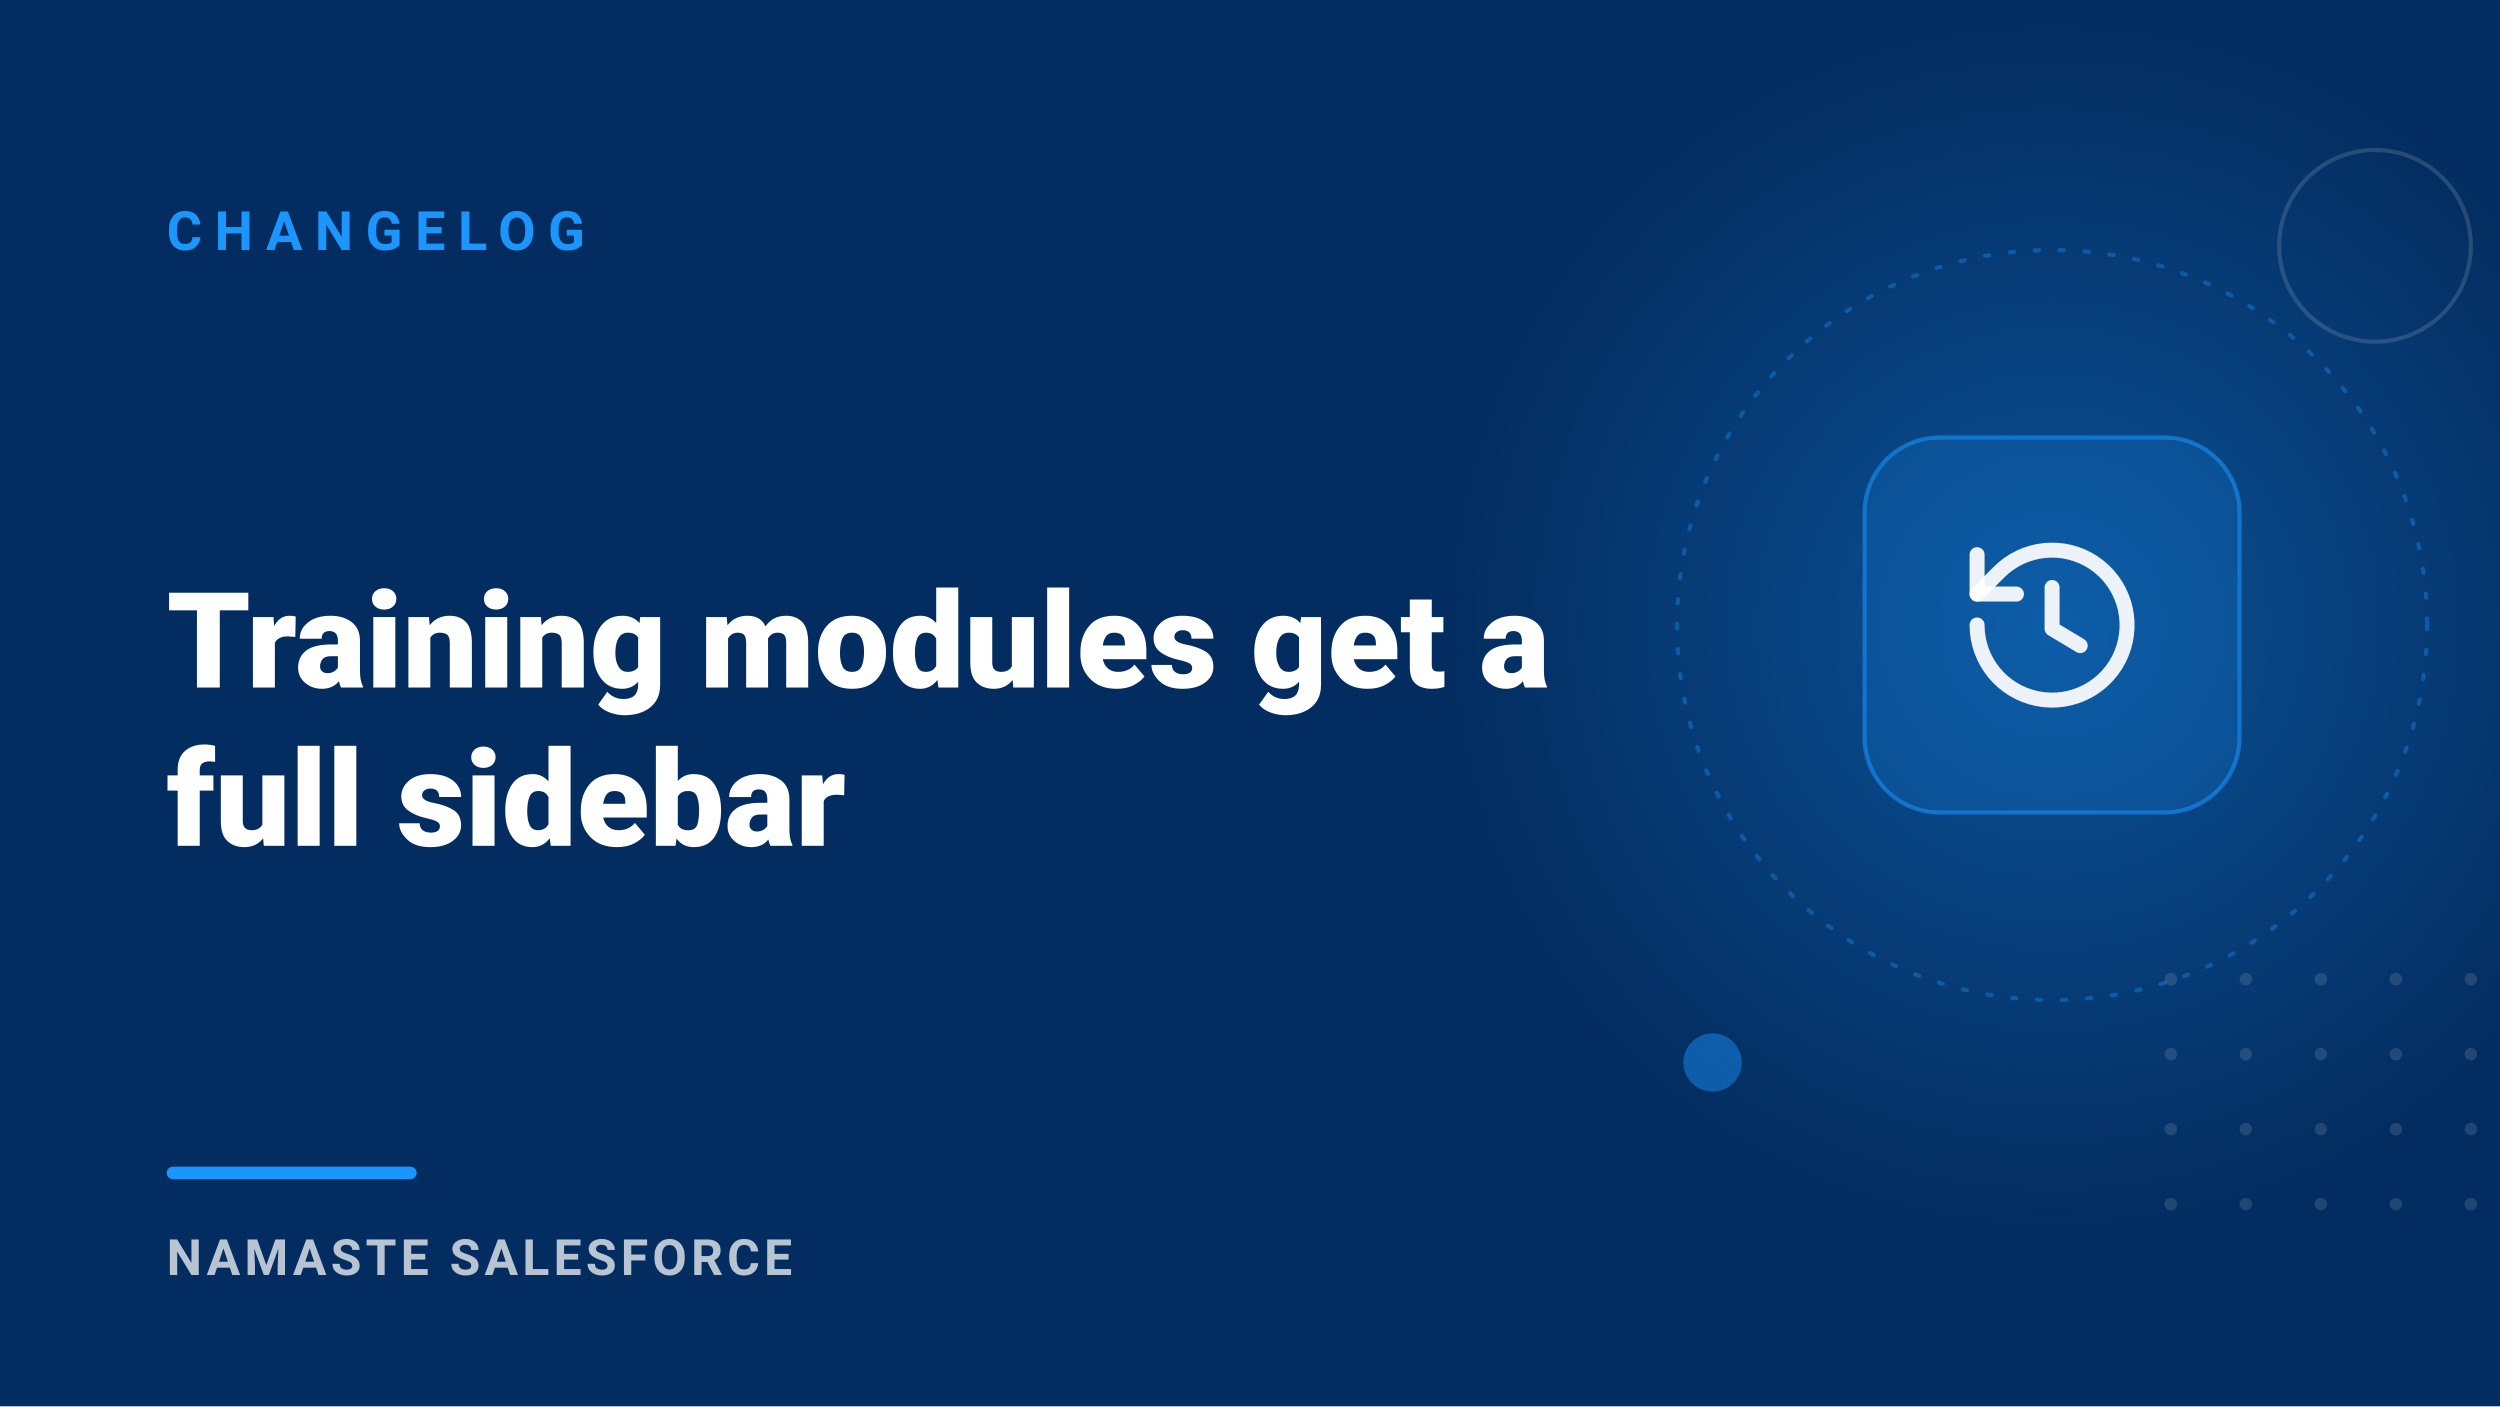
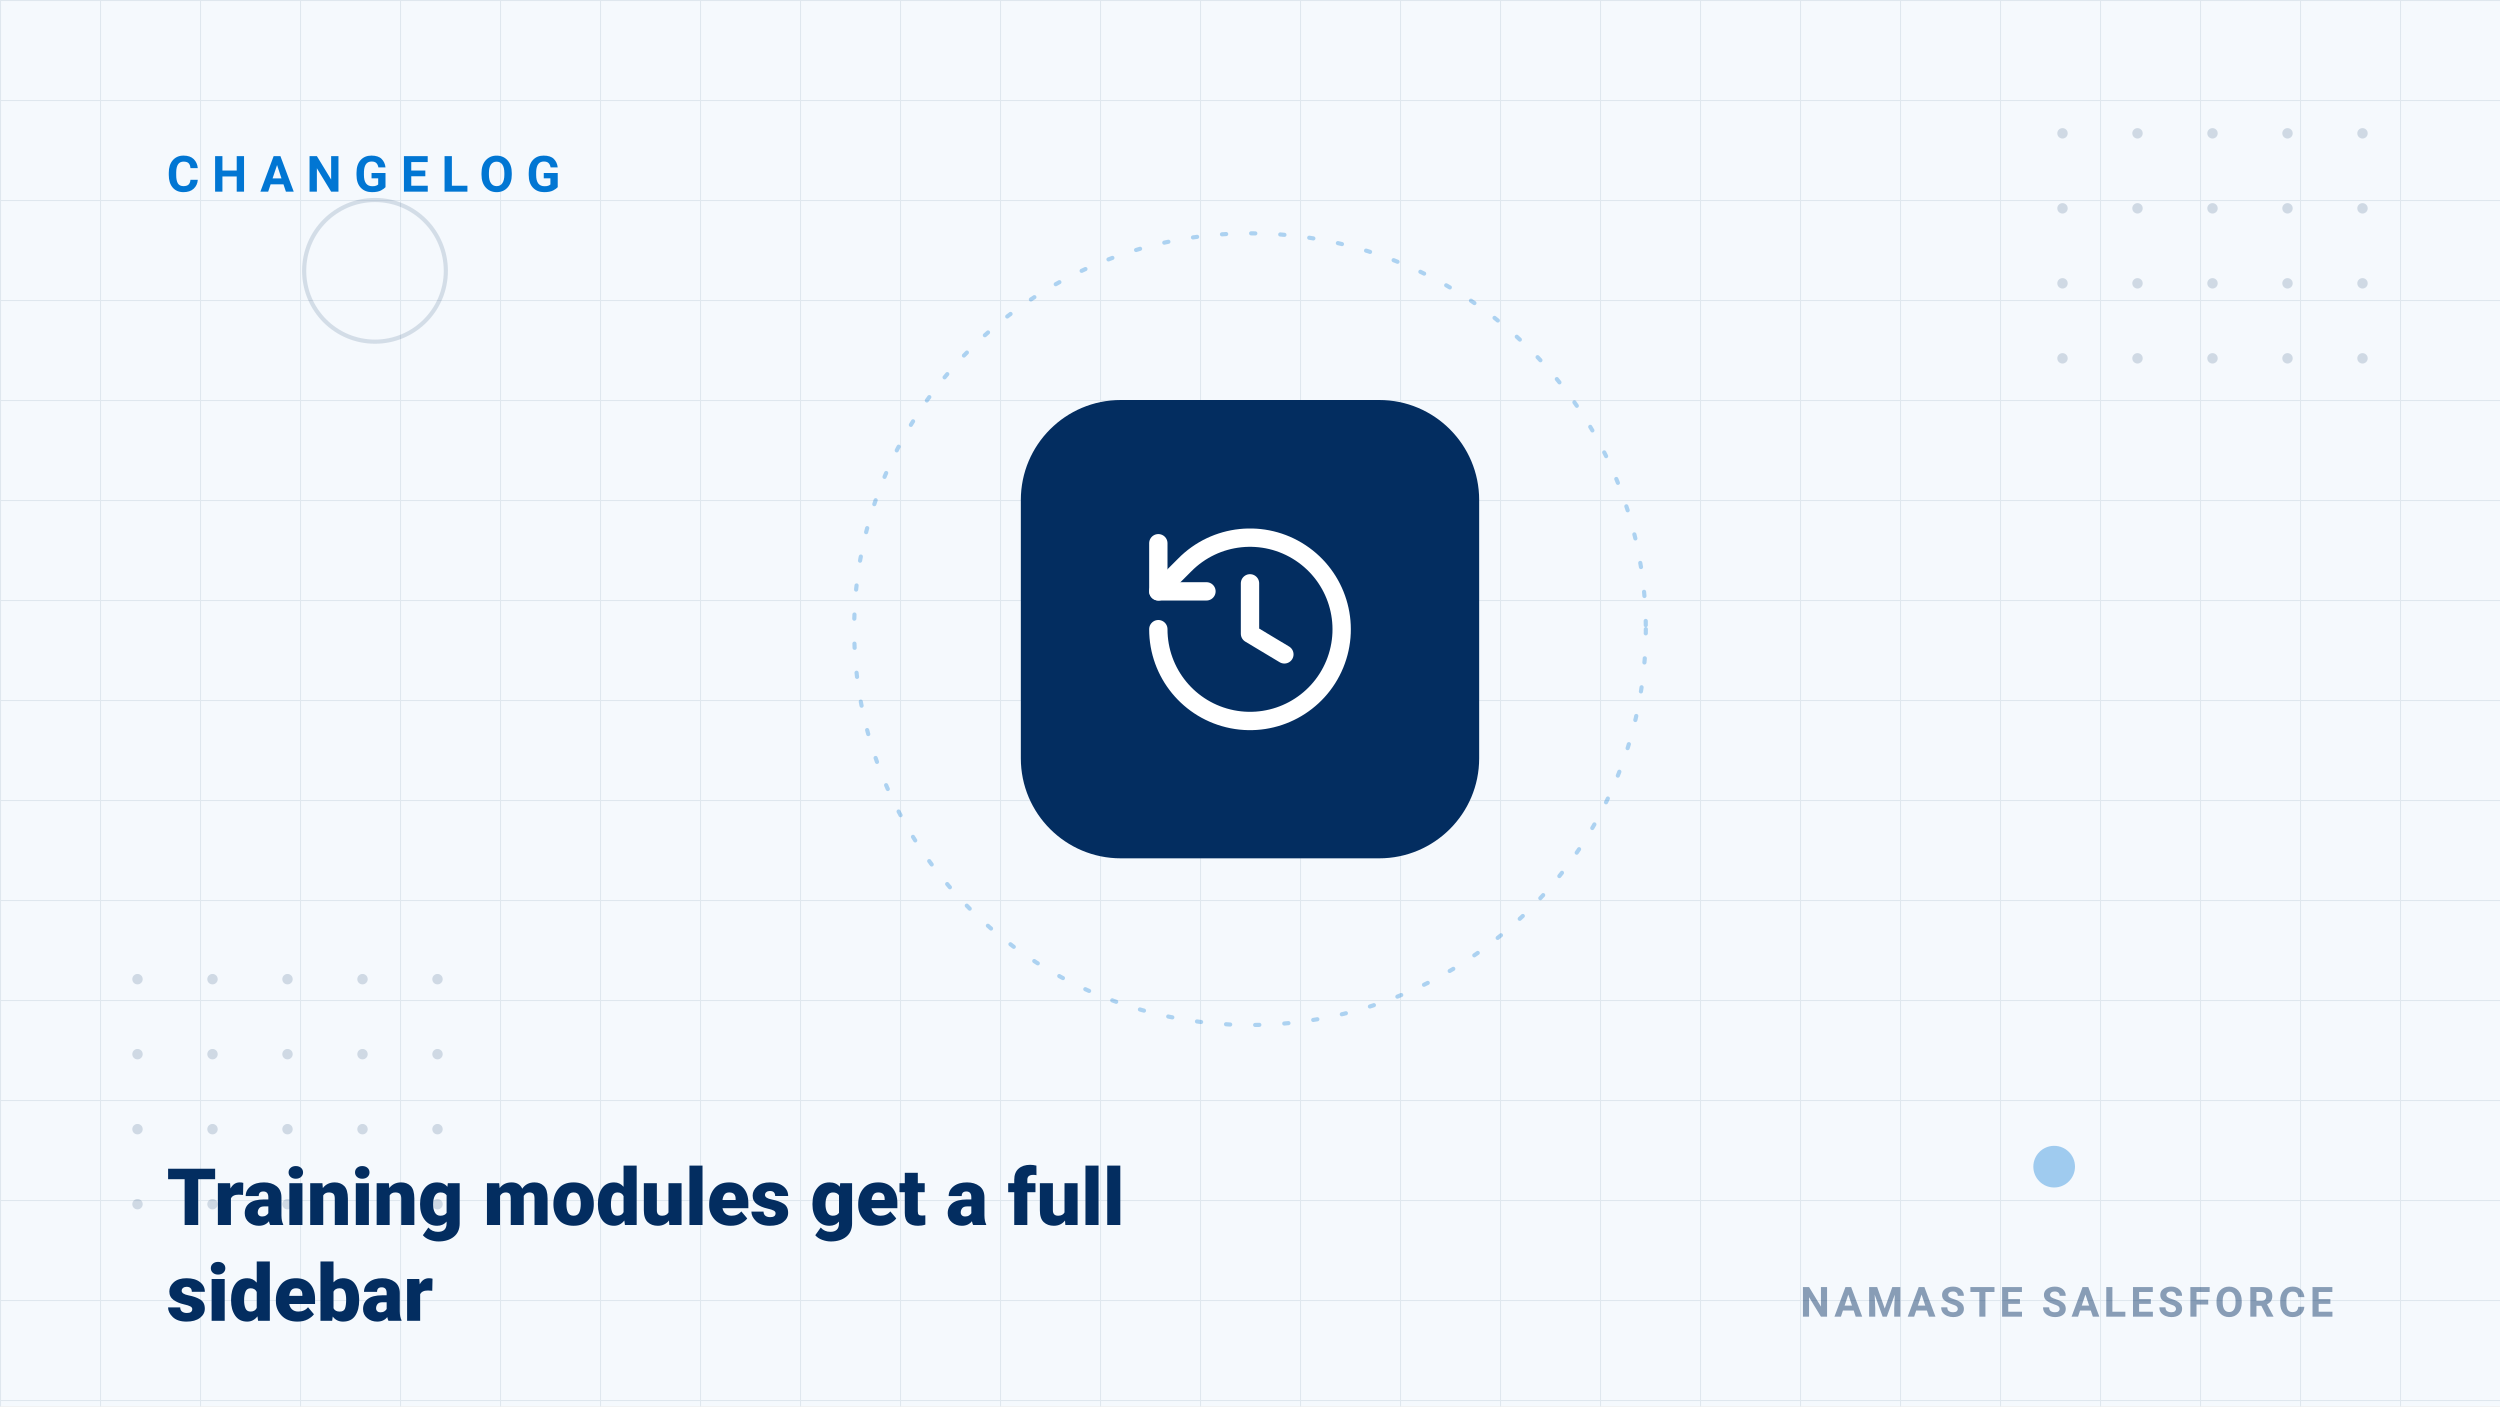
<svg xmlns="http://www.w3.org/2000/svg" viewBox="0 0 1200 675" font-family="Figtree,-apple-system,'Segoe UI',Roboto,sans-serif">
  <defs>
-     <radialGradient id="glow" cx="0.5" cy="0.5" r="0.5">
-       <stop offset="0" stop-color="rgba(27,150,255,0.35)" />
-       <stop offset="1" stop-color="rgba(27,150,255,0)" />
-     </radialGradient>
-     <clipPath id="frame">
-       <rect width="1200" height="675" />
-     </clipPath>
+     <pattern id="lgrid" width="48" height="48" patternUnits="userSpaceOnUse">
+       <path d="M48 0H0v48" fill="none" stroke="rgba(3,45,96,0.09)" />
+     </pattern>
  </defs>
-   <rect width="1200" height="675" fill="#032d60" />
-   <g clip-path="url(#frame)">
-     <circle cx="985" cy="300" r="290" fill="url(#glow)" />
-     <circle cx="985" cy="300" r="180" fill="none" stroke="rgba(27,150,255,0.35)" stroke-width="2" stroke-dasharray="2 10" stroke-linecap="round" />
-     <circle cx="1140" cy="118" r="46" fill="none" stroke="rgba(255,255,255,0.14)" stroke-width="2" />
-     <circle cx="822" cy="510" r="14" fill="rgba(27,150,255,0.45)" />
-     <g fill="rgba(255,255,255,0.12)" transform="translate(1042,470)">
-       <circle cx="0" cy="0" r="3" />
-       <circle cx="0" cy="36" r="3" />
-       <circle cx="0" cy="72" r="3" />
-       <circle cx="0" cy="108" r="3" />
-       <circle cx="36" cy="0" r="3" />
-       <circle cx="36" cy="36" r="3" />
-       <circle cx="36" cy="72" r="3" />
-       <circle cx="36" cy="108" r="3" />
-       <circle cx="72" cy="0" r="3" />
-       <circle cx="72" cy="36" r="3" />
-       <circle cx="72" cy="72" r="3" />
-       <circle cx="72" cy="108" r="3" />
-       <circle cx="108" cy="0" r="3" />
-       <circle cx="108" cy="36" r="3" />
-       <circle cx="108" cy="72" r="3" />
-       <circle cx="108" cy="108" r="3" />
-       <circle cx="144" cy="0" r="3" />
-       <circle cx="144" cy="36" r="3" />
-       <circle cx="144" cy="72" r="3" />
-       <circle cx="144" cy="108" r="3" />
-     </g>
-     <rect x="895" y="210" width="180" height="180" rx="36" fill="rgba(27,150,255,0.16)" stroke="rgba(27,150,255,0.55)" stroke-width="2" />
-     <g transform="translate(931,246) scale(4.5)" fill="none" stroke="rgba(255,255,255,0.92)" stroke-width="1.6" stroke-linecap="round" stroke-linejoin="round">
-       <path d="M4 12a8 8 0 1 0 2.3-5.6L4 8.7" />
-       <path d="M4 4.5v4.2h4.2M12 8v4.4l3 1.8" />
-     </g>
+   <rect width="1200" height="675" fill="#f5f9fd" />
+   <rect width="1200" height="675" fill="url(#lgrid)" />
+   <g fill="rgba(3,45,96,0.16)" transform="translate(990,64)">
+     <circle cx="0" cy="0" r="2.5" />
+     <circle cx="0" cy="36" r="2.5" />
+     <circle cx="0" cy="72" r="2.5" />
+     <circle cx="0" cy="108" r="2.5" />
+     <circle cx="36" cy="0" r="2.5" />
+     <circle cx="36" cy="36" r="2.5" />
+     <circle cx="36" cy="72" r="2.5" />
+     <circle cx="36" cy="108" r="2.5" />
+     <circle cx="72" cy="0" r="2.5" />
+     <circle cx="72" cy="36" r="2.5" />
+     <circle cx="72" cy="72" r="2.5" />
+     <circle cx="72" cy="108" r="2.5" />
+     <circle cx="108" cy="0" r="2.5" />
+     <circle cx="108" cy="36" r="2.5" />
+     <circle cx="108" cy="72" r="2.5" />
+     <circle cx="108" cy="108" r="2.5" />
+     <circle cx="144" cy="0" r="2.5" />
+     <circle cx="144" cy="36" r="2.5" />
+     <circle cx="144" cy="72" r="2.5" />
+     <circle cx="144" cy="108" r="2.5" />
  </g>
-   <text x="80" y="120" font-size="26" font-weight="700" letter-spacing="6" fill="#1b96ff">CHANGELOG</text>
-   <text x="80" y="330" font-size="64" font-weight="800" fill="#ffffff">
-     <tspan x="80" dy="0">Training modules get a</tspan>
-     <tspan x="80" dy="76">full sidebar</tspan>
+   <g fill="rgba(3,45,96,0.16)" transform="translate(66,470)">
+     <circle cx="0" cy="0" r="2.5" />
+     <circle cx="0" cy="36" r="2.5" />
+     <circle cx="0" cy="72" r="2.5" />
+     <circle cx="0" cy="108" r="2.5" />
+     <circle cx="36" cy="0" r="2.5" />
+     <circle cx="36" cy="36" r="2.5" />
+     <circle cx="36" cy="72" r="2.5" />
+     <circle cx="36" cy="108" r="2.5" />
+     <circle cx="72" cy="0" r="2.5" />
+     <circle cx="72" cy="36" r="2.5" />
+     <circle cx="72" cy="72" r="2.5" />
+     <circle cx="72" cy="108" r="2.5" />
+     <circle cx="108" cy="0" r="2.5" />
+     <circle cx="108" cy="36" r="2.5" />
+     <circle cx="108" cy="72" r="2.5" />
+     <circle cx="108" cy="108" r="2.5" />
+     <circle cx="144" cy="0" r="2.5" />
+     <circle cx="144" cy="36" r="2.5" />
+     <circle cx="144" cy="72" r="2.5" />
+     <circle cx="144" cy="108" r="2.5" />
+   </g>
+   <circle cx="600" cy="302" r="190" fill="none" stroke="rgba(1,118,211,0.30)" stroke-width="2" stroke-dasharray="2 12" stroke-linecap="round" />
+   <circle cx="986" cy="560" r="10" fill="rgba(1,118,211,0.35)" />
+   <circle cx="180" cy="130" r="34" fill="none" stroke="rgba(3,45,96,0.14)" stroke-width="2" />
+   <rect x="490" y="192" width="220" height="220" rx="48" fill="#032d60" />
+   <g transform="translate(534,236) scale(5.5)" fill="none" stroke="#ffffff" stroke-width="1.6" stroke-linecap="round" stroke-linejoin="round">
+     <path d="M4 12a8 8 0 1 0 2.3-5.6L4 8.7" />
+     <path d="M4 4.5v4.2h4.2M12 8v4.4l3 1.8" />
+   </g>
+   <text x="80" y="92" font-size="24" font-weight="700" letter-spacing="6" fill="#0176d3">CHANGELOG</text>
+   <text x="80" y="588" font-size="38" font-weight="800" fill="#032d60">
+     <tspan x="80" dy="0">Training modules get a full</tspan>
+     <tspan x="80" dy="46">sidebar</tspan>
  </text>
-   <rect x="80" y="560" width="120" height="6" rx="3" fill="#1b96ff" />
-   <text x="80" y="612" font-size="24" font-weight="600" letter-spacing="2" fill="rgba(244,246,248,0.75)">NAMASTE SALESFORCE</text>
+   <text x="1120" y="632" font-size="20" font-weight="600" letter-spacing="2" fill="rgba(3,45,96,0.45)" text-anchor="end">NAMASTE SALESFORCE</text>
</svg>
